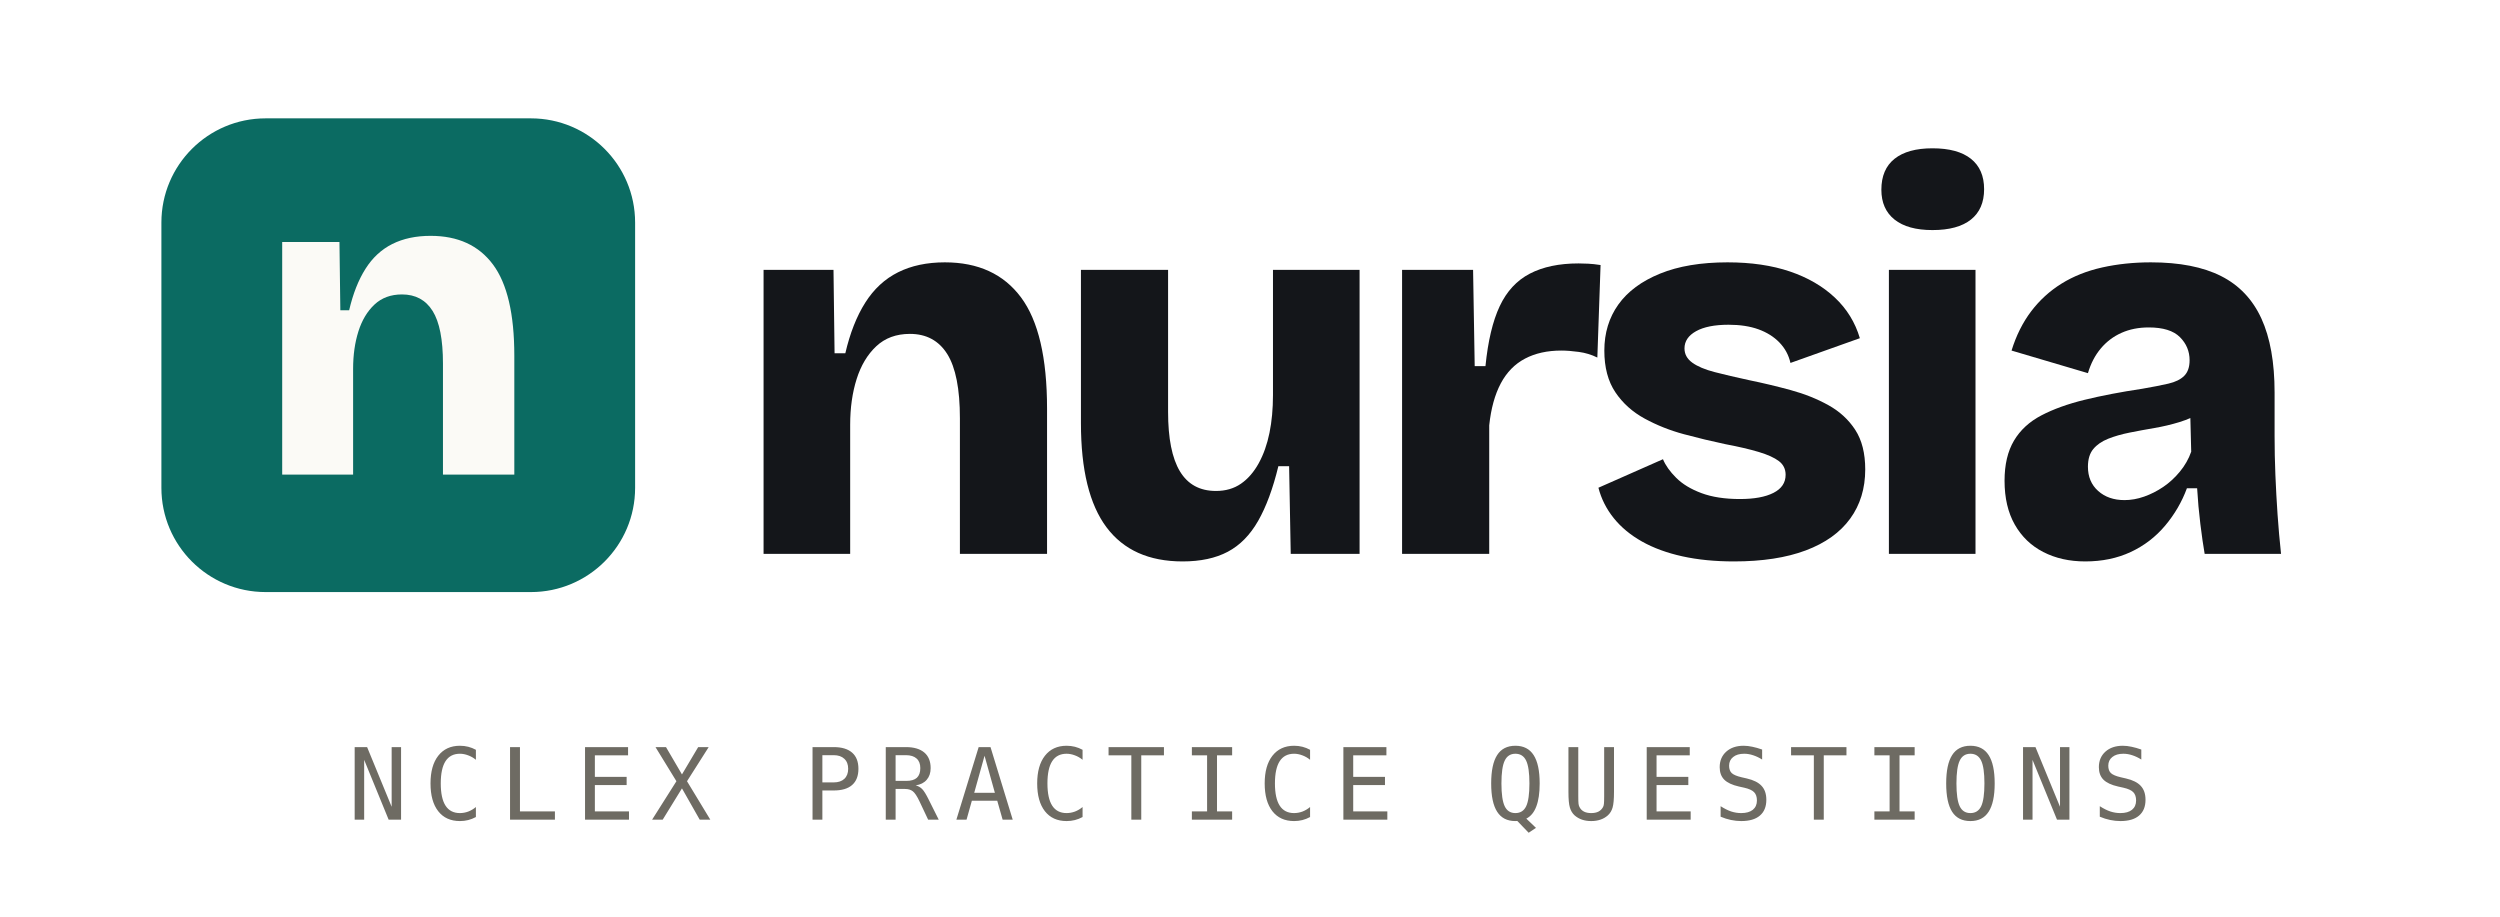
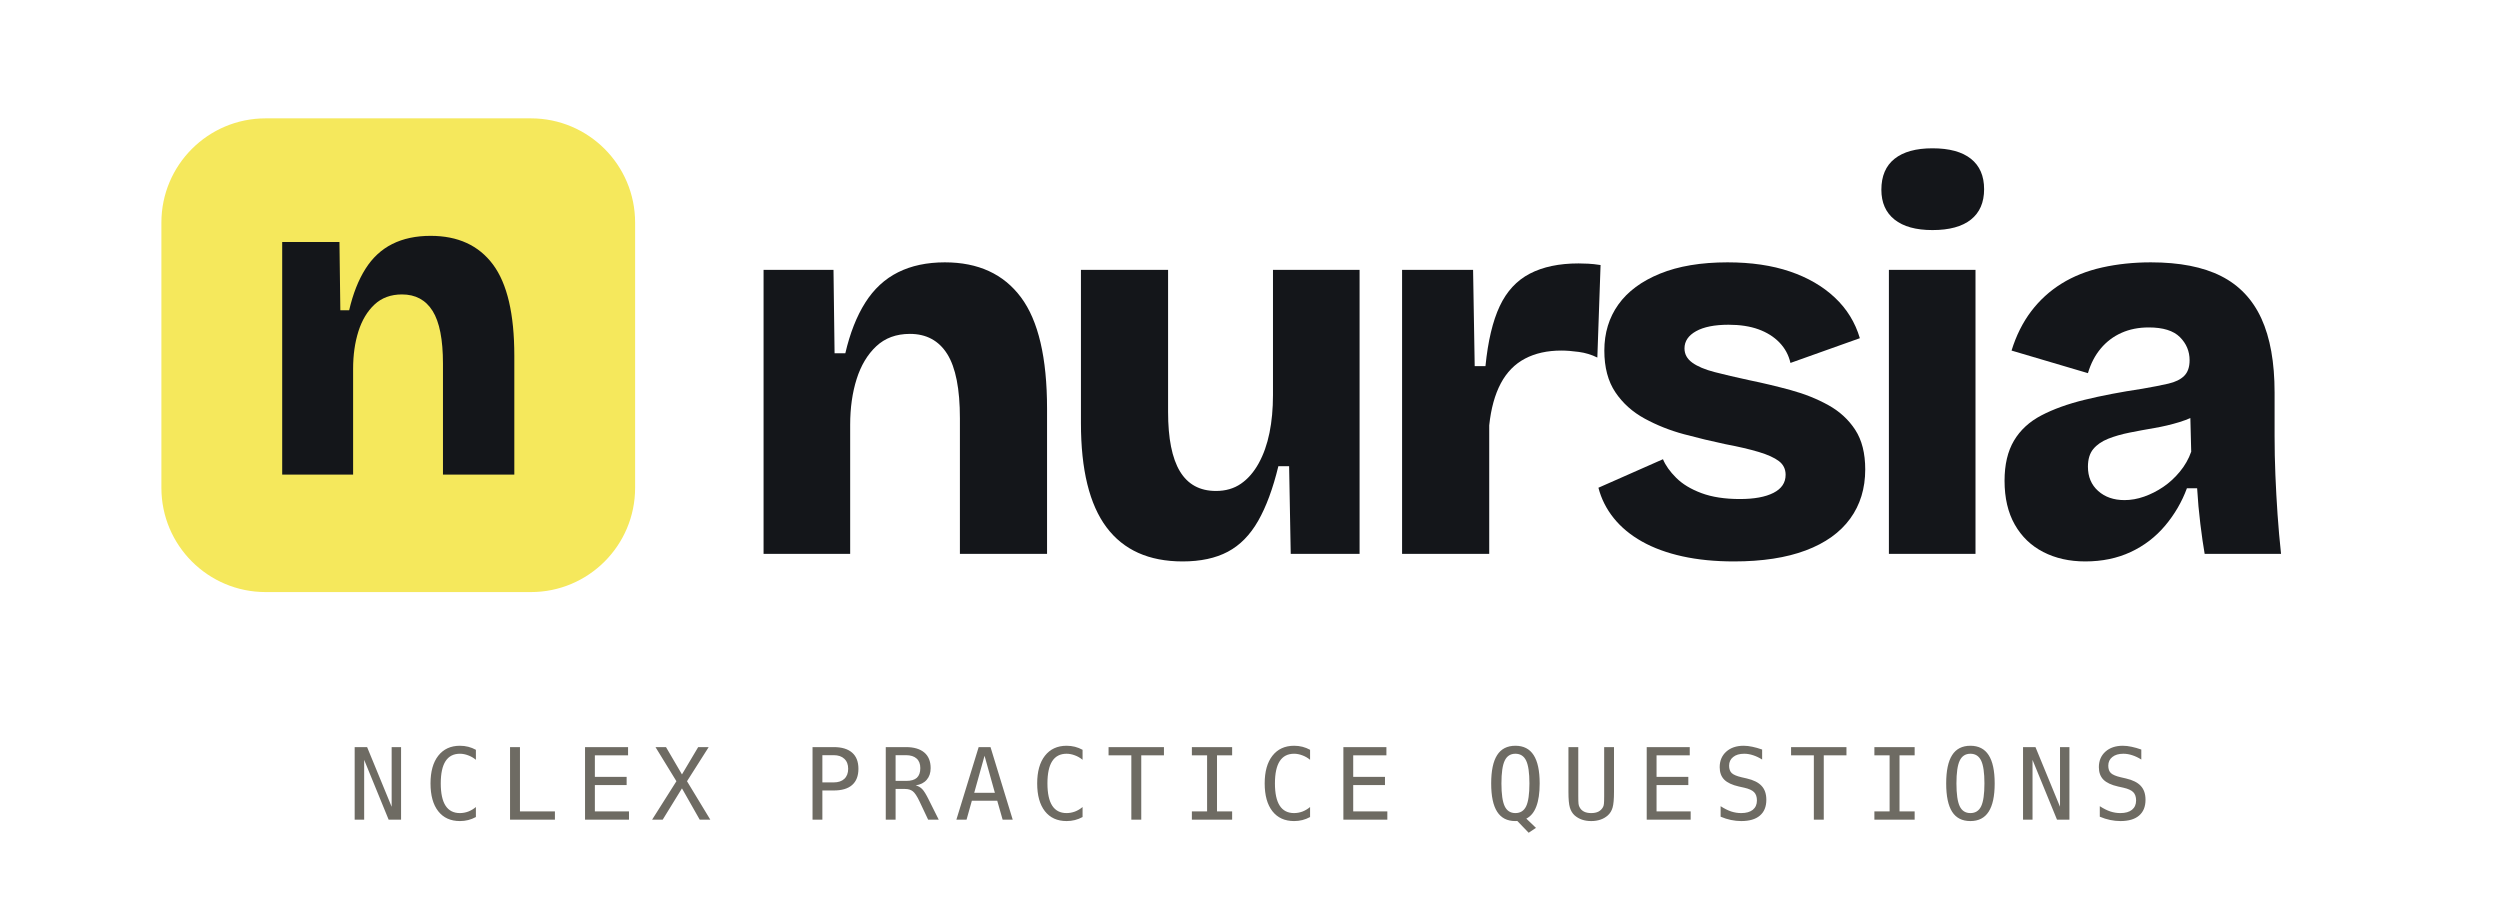
<svg xmlns="http://www.w3.org/2000/svg" viewBox="0 0 464.751 170.44" width="464.751" height="170.44" role="img" aria-label="Nursia — NCLEX practice questions">
  <g transform="translate(14 14)">
    <g transform="translate(16.004 8.002) scale(0.172)">
-       <path d="M112.64 0H399.36A112.64 112.64 0 0 1 512 112.64V399.36A112.64 112.64 0 0 1 399.36 512H112.64A112.64 112.64 0 0 1 0 399.36V112.64A112.64 112.64 0 0 1 112.64 0Z" fill="#0B6B62" />
-       <g transform="translate(101.045 385.01)" fill="#FBFAF6">
+       <path d="M112.64 0H399.36A112.64 112.64 0 0 1 512 112.64V399.36A112.64 112.64 0 0 1 399.36 512H112.64A112.64 112.64 0 0 1 0 399.36V112.64A112.64 112.64 0 0 1 112.64 0Z" fill="#F5E85C" />
+       <g transform="translate(101.045 385.01)" fill="#14161A">
        <path d="M106.16 0L29.515 0L29.515 -151.385L29.515 -251.356L91.402 -251.356L92.354 -177.568L101.875 -177.568Q108.064 -204.227 119.489 -222.317Q130.915 -240.407 148.529 -249.214Q166.143 -258.021 189.945 -258.021L189.945 -258.021Q234.218 -258.021 257.307 -227.077Q280.395 -196.134 280.395 -128.534L280.395 -128.534L280.395 0L203.275 0L203.275 -119.965Q203.275 -159.002 192.087 -176.854Q180.9 -194.706 159.002 -194.706L159.002 -194.706Q140.912 -194.706 129.248 -183.757Q117.585 -172.807 111.872 -154.717Q106.16 -136.627 106.16 -114.253L106.16 -114.253L106.16 0" />
      </g>
    </g>
    <g transform="translate(121.747 88.97)" fill="#14161A">
      <path d="M22.3 0L6.2 0L6.2 -31.8L6.2 -52.8L19.2 -52.8L19.4 -37.3L21.4 -37.3Q22.7 -42.9 25.1 -46.7Q27.5 -50.5 31.2 -52.35Q34.9 -54.2 39.9 -54.2L39.9 -54.2Q49.2 -54.2 54.05 -47.7Q58.9 -41.2 58.9 -27L58.9 -27L58.9 0L42.7 0L42.7 -25.2Q42.7 -33.4 40.35 -37.15Q38 -40.9 33.4 -40.9L33.4 -40.9Q29.6 -40.9 27.15 -38.6Q24.7 -36.3 23.5 -32.5Q22.3 -28.7 22.3 -24L22.3 -24L22.3 0" />
      <path d="M84.1 1.4L84.1 1.4Q74.7 1.4 69.95 -4.95Q65.2 -11.3 65.2 -24.3L65.2 -24.3L65.2 -52.8L81.4 -52.8L81.4 -26.4Q81.4 -19 83.6 -15.35Q85.8 -11.7 90.3 -11.7L90.3 -11.7Q93 -11.7 94.95 -13.05Q96.9 -14.4 98.25 -16.85Q99.6 -19.3 100.25 -22.5Q100.9 -25.7 100.9 -29.5L100.9 -29.5L100.9 -52.8L117 -52.8L117 -21.4L117 0L104.2 0L103.9 -16.3L101.9 -16.3Q100.4 -10.1 98.15 -6.15Q95.9 -2.2 92.5 -0.4Q89.1 1.4 84.1 1.4" />
      <path d="M141.1 0L124.9 0L124.9 -24.5L124.9 -52.8L138.1 -52.8L138.4 -34.9L140.4 -34.9Q141.1 -41.9 143.05 -46.05Q145 -50.2 148.65 -52.1Q152.3 -54 157.7 -54L157.7 -54Q158.5 -54 159.5 -53.95Q160.5 -53.9 161.8 -53.7L161.8 -53.7L161.2 -36.5Q159.6 -37.3 157.75 -37.55Q155.9 -37.8 154.5 -37.8L154.5 -37.8Q150.6 -37.8 147.75 -36.3Q144.9 -34.8 143.25 -31.7Q141.6 -28.6 141.1 -23.9L141.1 -23.9L141.1 0" />
      <path d="M186.6 1.4L186.6 1.4Q181.3 1.4 177 0.45Q172.7 -0.5 169.5 -2.3Q166.3 -4.1 164.25 -6.65Q162.2 -9.2 161.4 -12.3L161.4 -12.3L173.4 -17.6Q174.1 -15.9 175.85 -14.15Q177.6 -12.4 180.55 -11.3Q183.5 -10.2 187.7 -10.2L187.7 -10.2Q191.7 -10.2 193.95 -11.35Q196.2 -12.5 196.2 -14.7L196.2 -14.7Q196.2 -16.3 194.95 -17.25Q193.7 -18.2 191.2 -18.95Q188.7 -19.7 185 -20.4L185 -20.4Q181.2 -21.2 177.3 -22.25Q173.4 -23.3 170 -25.15Q166.6 -27 164.55 -30.05Q162.5 -33.1 162.5 -37.8L162.5 -37.8Q162.5 -42.7 165.1 -46.35Q167.7 -50 172.85 -52.1Q178 -54.2 185.4 -54.2L185.4 -54.2Q192 -54.2 197 -52.5Q202 -50.8 205.35 -47.65Q208.7 -44.5 210 -40.1L210 -40.1L197.1 -35.5Q196.6 -37.7 195.05 -39.3Q193.5 -40.9 191.15 -41.75Q188.8 -42.6 185.6 -42.6L185.6 -42.6Q181.7 -42.6 179.55 -41.4Q177.4 -40.2 177.4 -38.2L177.4 -38.2Q177.4 -36.6 178.85 -35.55Q180.3 -34.5 183 -33.8Q185.7 -33.1 189.4 -32.3L189.4 -32.3Q193.3 -31.5 197.15 -30.45Q201 -29.4 204.15 -27.65Q207.3 -25.9 209.15 -23.05Q211 -20.2 211 -15.7L211 -15.7Q211 -10.4 208.2 -6.55Q205.4 -2.7 199.95 -0.65Q194.5 1.4 186.6 1.4" />
      <path d="M231.5 0L215.4 0L215.4 -52.8L231.5 -52.8L231.5 0M223.5 -60.2L223.5 -60.2Q218.9 -60.2 216.45 -62.15Q214 -64.1 214 -67.7L214 -67.7Q214 -71.5 216.45 -73.45Q218.9 -75.4 223.5 -75.4L223.5 -75.4Q228.2 -75.4 230.65 -73.45Q233.1 -71.5 233.1 -67.8L233.1 -67.8Q233.1 -64.1 230.65 -62.15Q228.2 -60.2 223.5 -60.2" />
      <path d="M251.9 1.4L251.9 1.4Q247.5 1.4 244.1 -0.35Q240.7 -2.1 238.8 -5.45Q236.9 -8.8 236.9 -13.6L236.9 -13.6Q236.9 -18.1 238.65 -21.05Q240.4 -24 243.75 -25.75Q247.1 -27.5 251.8 -28.65Q256.5 -29.8 262.5 -30.7L262.5 -30.7Q265.4 -31.2 267.35 -31.65Q269.3 -32.1 270.3 -33.1Q271.3 -34.1 271.3 -36L271.3 -36Q271.3 -38.5 269.5 -40.3Q267.7 -42.1 263.7 -42.1L263.7 -42.1Q260.9 -42.1 258.65 -41.1Q256.4 -40.1 254.8 -38.2Q253.2 -36.3 252.4 -33.6L252.4 -33.6L238.2 -37.8Q239.5 -42 241.85 -45.1Q244.2 -48.2 247.5 -50.25Q250.8 -52.3 255.05 -53.25Q259.3 -54.2 264.1 -54.2L264.1 -54.2Q272.1 -54.2 277.15 -51.65Q282.2 -49.1 284.65 -43.75Q287.1 -38.4 287.1 -30L287.1 -30L287.1 -21.9Q287.1 -18.3 287.25 -14.65Q287.4 -11 287.65 -7.35Q287.9 -3.7 288.3 0L288.3 0L274.1 0Q273.7 -2.3 273.3 -5.55Q272.9 -8.8 272.7 -12.2L272.7 -12.2L270.8 -12.2Q269.4 -8.4 266.75 -5.25Q264.1 -2.1 260.35 -0.35Q256.6 1.4 251.9 1.4M259.2 -10L259.2 -10Q261 -10 262.85 -10.65Q264.7 -11.3 266.4 -12.45Q268.1 -13.6 269.5 -15.3Q270.9 -17 271.6 -19L271.6 -19L271.4 -26.9L273.6 -26.4Q271.7 -25.2 269.4 -24.5Q267.1 -23.8 264.75 -23.4Q262.4 -23 260.15 -22.55Q257.9 -22.1 256.15 -21.4Q254.4 -20.7 253.4 -19.5Q252.4 -18.3 252.4 -16.2L252.4 -16.2Q252.4 -13.4 254.3 -11.7Q256.2 -10 259.2 -10" />
    </g>
  </g>
  <text x="232.376" y="152.37" font-family="ui-monospace, 'IBM Plex Mono', Menlo, monospace" font-size="18.5" letter-spacing="2.96" fill="#6E6B63" fill-opacity="1" text-anchor="middle">NCLEX PRACTICE QUESTIONS</text>
</svg>
